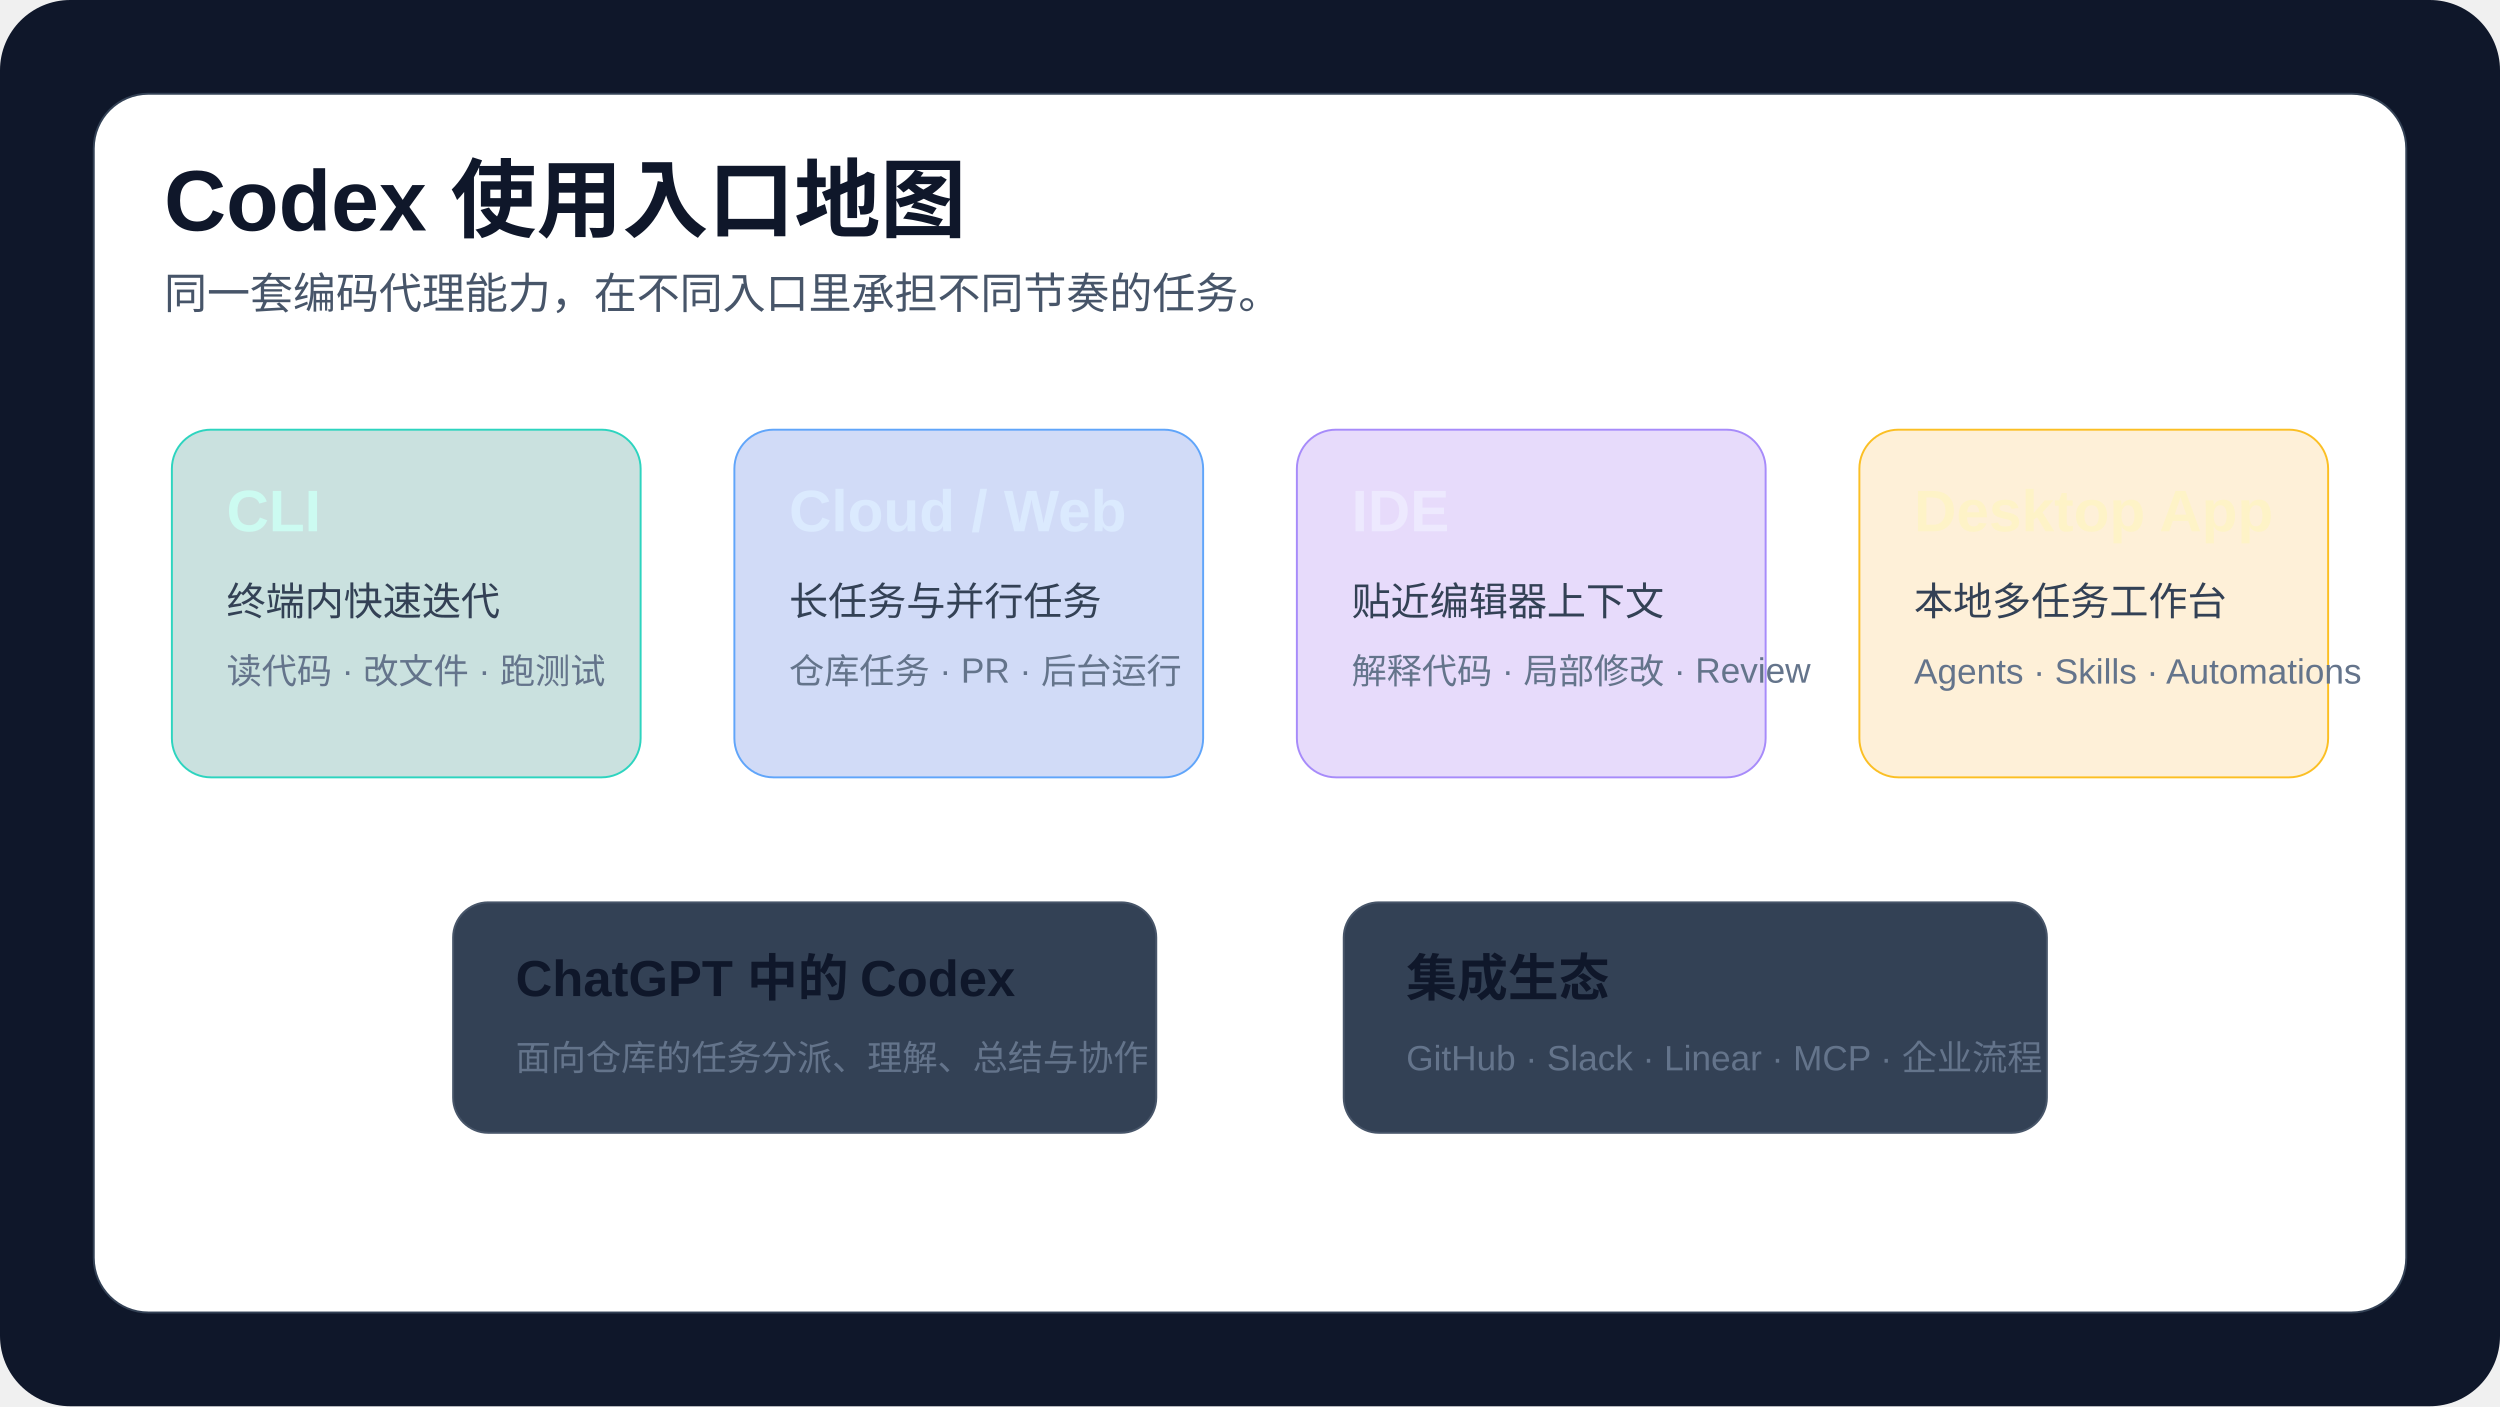
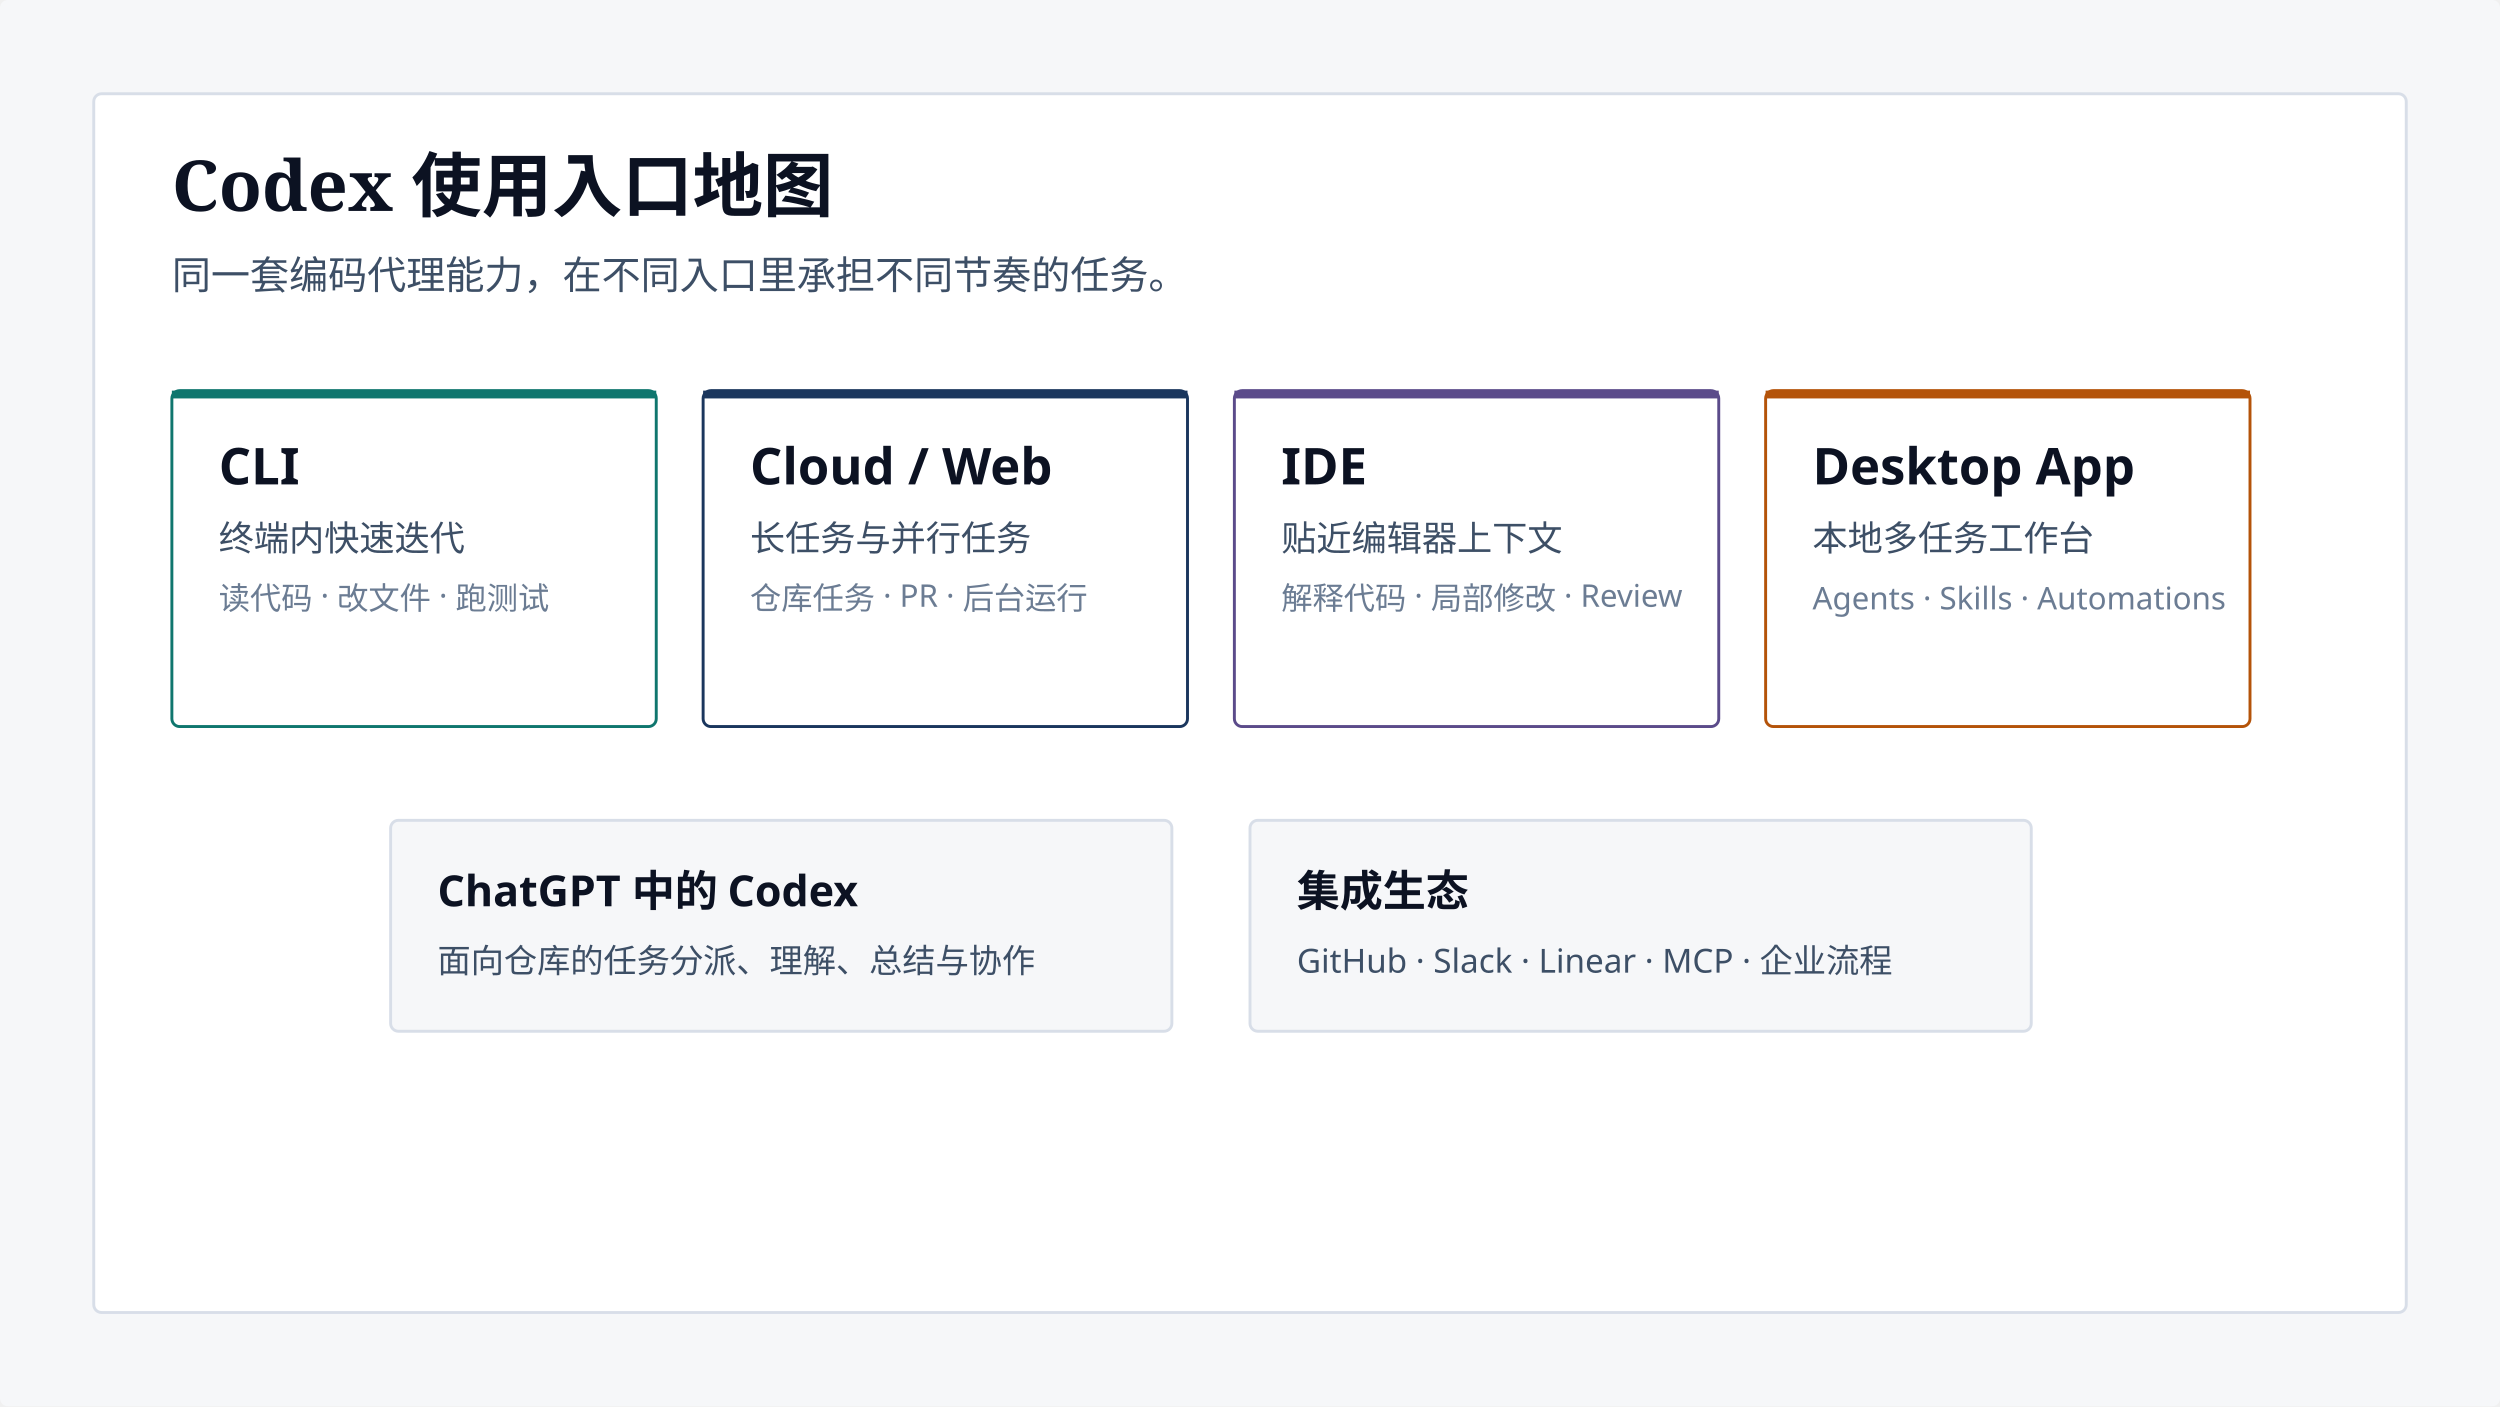
- <svg xmlns="http://www.w3.org/2000/svg" width="1280" height="720" viewBox="0 0 1280 720" fill="none">
-   <rect width="1280" height="720" rx="36" fill="#0F172A" />
-   <rect x="48" y="48" width="1184" height="624" rx="28" fill="#FFFFFF" stroke="#334155" />
-   <text x="84" y="118" fill="#0F172A" font-family="Arial, sans-serif" font-size="44" font-weight="700">Codex 使用入口地图</text>
-   <text x="84" y="158" fill="#475569" font-family="Arial, sans-serif" font-size="22">同一套编码代理能力，在不同入口里承担不同节奏的任务。</text>
-   <g font-family="Arial, sans-serif">
-     <rect x="88" y="220" width="240" height="178" rx="20" fill="#0F766E" fill-opacity=".22" stroke="#2DD4BF" />
-     <text x="116" y="272" fill="#CCFBF1" font-size="30" font-weight="700">CLI</text>
-     <text x="116" y="315" fill="#334155" font-size="20">终端内快速迭代</text>
-     <text x="116" y="350" fill="#64748B" font-size="18">读代码 · 改文件 · 跑测试</text>
-     <rect x="376" y="220" width="240" height="178" rx="20" fill="#1D4ED8" fill-opacity=".2" stroke="#60A5FA" />
-     <text x="404" y="272" fill="#DBEAFE" font-size="30" font-weight="700">Cloud / Web</text>
-     <text x="404" y="315" fill="#334155" font-size="20">长任务与并行任务</text>
-     <text x="404" y="350" fill="#64748B" font-size="18">仓库任务 · PR · 后台运行</text>
-     <rect x="664" y="220" width="240" height="178" rx="20" fill="#7C3AED" fill-opacity=".18" stroke="#A78BFA" />
-     <text x="692" y="272" fill="#EDE9FE" font-size="30" font-weight="700">IDE</text>
-     <text x="692" y="315" fill="#334155" font-size="20">贴近编辑器上下文</text>
-     <text x="692" y="350" fill="#64748B" font-size="18">解释代码 · 局部修改 · Review</text>
-     <rect x="952" y="220" width="240" height="178" rx="20" fill="#F59E0B" fill-opacity=".16" stroke="#FBBF24" />
-     <text x="980" y="272" fill="#FEF3C7" font-size="30" font-weight="700">Desktop App</text>
-     <text x="980" y="315" fill="#334155" font-size="20">本地多任务工作台</text>
-     <text x="980" y="350" fill="#64748B" font-size="18">Agents · Skills · Automations</text>
-     <rect x="232" y="462" width="360" height="118" rx="18" fill="#334155" stroke="#475569" />
-     <text x="264" y="510" fill="#0F172A" font-size="26" font-weight="700">ChatGPT 中的 Codex</text>
-     <text x="264" y="548" fill="#64748B" font-size="18">面向仓库的任务分派、理解、总结与协作</text>
-     <rect x="688" y="462" width="360" height="118" rx="18" fill="#334155" stroke="#475569" />
-     <text x="720" y="510" fill="#0F172A" font-size="26" font-weight="700">集成生态</text>
-     <text x="720" y="548" fill="#64748B" font-size="18">GitHub · Slack · Linear · MCP · 企业流程</text>
+ <svg xmlns="http://www.w3.org/2000/svg" width="1280" height="720" viewBox="0 0 1280 720" fill="none" role="img" aria-labelledby="title desc">
+   <rect width="1280" height="720" rx="4" fill="#F6F7F9" />
+   <rect x="48" y="48" width="1184" height="624" rx="4" fill="#FFFFFF" stroke="#D8DEE8" stroke-width="1.5" />
+   <text x="88" y="108" fill="#0C1222" font-family="'Source Serif 4', 'Noto Serif SC', Georgia, serif" font-size="36" font-weight="600">Codex 使用入口地图</text>
+   <text x="88" y="148" fill="#3D4F66" font-family="'Source Sans 3', 'PingFang SC', sans-serif" font-size="20">同一套编码代理能力，在不同入口里承担不同节奏的任务。</text>
+   <g font-family="'Source Sans 3', 'PingFang SC', sans-serif">
+     <rect x="88" y="200" width="248" height="172" rx="4" fill="#FFFFFF" stroke="#0F766E" stroke-width="1.5" />
+     <rect x="88" y="200" width="248" height="4" fill="#0F766E" />
+     <text x="112" y="248" fill="#0C1222" font-size="26" font-weight="700">CLI</text>
+     <text x="112" y="282" fill="#3D4F66" font-size="18">终端内快速迭代</text>
+     <text x="112" y="312" fill="#6B7C93" font-size="16">读代码 · 改文件 · 跑测试</text>
+     <rect x="360" y="200" width="248" height="172" rx="4" fill="#FFFFFF" stroke="#1A365D" stroke-width="1.5" />
+     <rect x="360" y="200" width="248" height="4" fill="#1A365D" />
+     <text x="384" y="248" fill="#0C1222" font-size="26" font-weight="700">Cloud / Web</text>
+     <text x="384" y="282" fill="#3D4F66" font-size="18">长任务与并行任务</text>
+     <text x="384" y="312" fill="#6B7C93" font-size="16">仓库任务 · PR · 后台运行</text>
+     <rect x="632" y="200" width="248" height="172" rx="4" fill="#FFFFFF" stroke="#5B4B8A" stroke-width="1.5" />
+     <rect x="632" y="200" width="248" height="4" fill="#5B4B8A" />
+     <text x="656" y="248" fill="#0C1222" font-size="26" font-weight="700">IDE</text>
+     <text x="656" y="282" fill="#3D4F66" font-size="18">贴近编辑器上下文</text>
+     <text x="656" y="312" fill="#6B7C93" font-size="16">解释代码 · 局部修改 · Review</text>
+     <rect x="904" y="200" width="248" height="172" rx="4" fill="#FFFFFF" stroke="#B45309" stroke-width="1.5" />
+     <rect x="904" y="200" width="248" height="4" fill="#B45309" />
+     <text x="928" y="248" fill="#0C1222" font-size="26" font-weight="700">Desktop App</text>
+     <text x="928" y="282" fill="#3D4F66" font-size="18">本地多任务工作台</text>
+     <text x="928" y="312" fill="#6B7C93" font-size="16">Agents · Skills · Automations</text>
+     <rect x="200" y="420" width="400" height="108" rx="4" fill="#F6F7F9" stroke="#D8DEE8" stroke-width="1.5" />
+     <text x="224" y="464" fill="#0C1222" font-size="22" font-weight="700">ChatGPT 中的 Codex</text>
+     <text x="224" y="498" fill="#3D4F66" font-size="17">面向仓库的任务分派、理解、总结与协作</text>
+     <rect x="640" y="420" width="400" height="108" rx="4" fill="#F6F7F9" stroke="#D8DEE8" stroke-width="1.5" />
+     <text x="664" y="464" fill="#0C1222" font-size="22" font-weight="700">集成生态</text>
+     <text x="664" y="498" fill="#3D4F66" font-size="17">GitHub · Slack · Linear · MCP · 企业流程</text>
  </g>
</svg>
